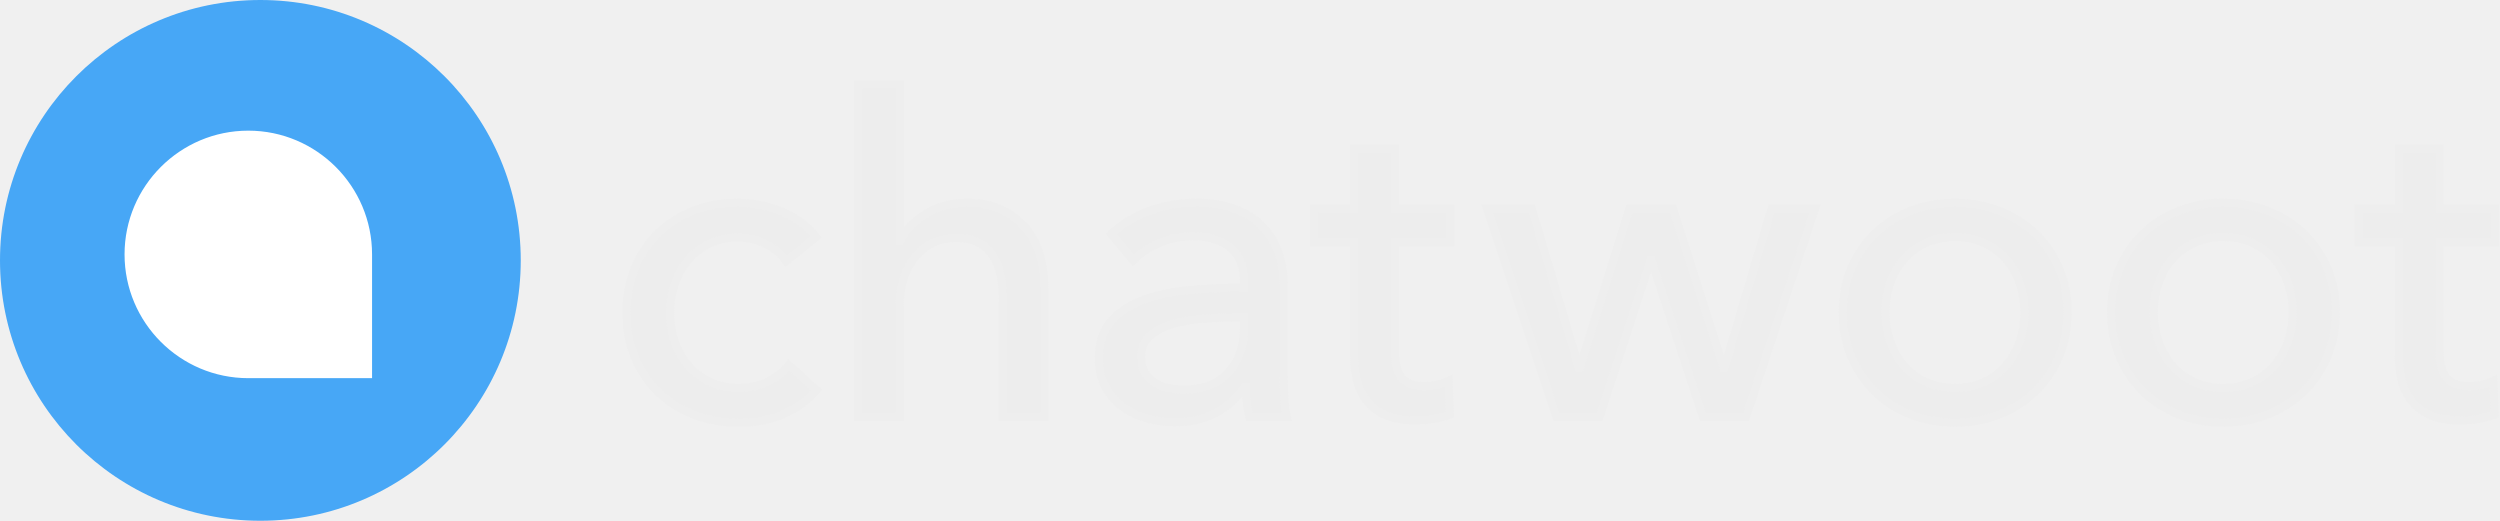
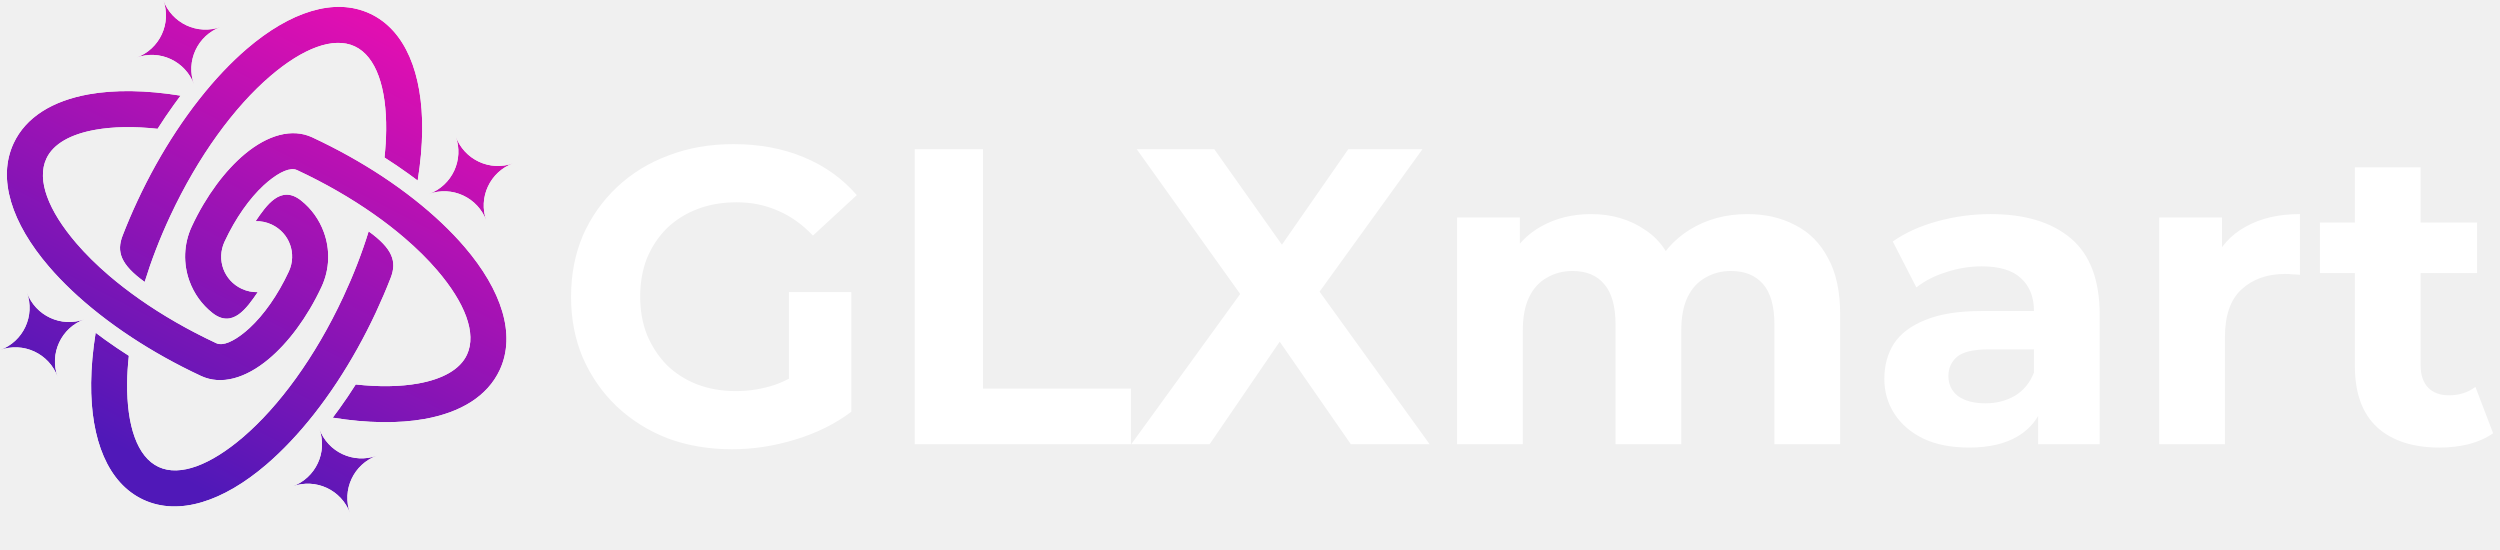
- <svg xmlns="http://www.w3.org/2000/svg" width="2458px" height="512px" viewBox="0 0 2458 512" version="1.1">
-   <g id="Page-1" stroke="none" stroke-width="1" fill="none" fill-rule="evenodd">
-     <g id="logo" fill-rule="nonzero">
-       <g id="woot-log">
-         <circle id="Oval" fill="#47A7F6" cx="256" cy="256" r="256" />
-         <path d="M362.808,368.808 L244.123,368.808 C178.699,368.808 125.457,315.562 125.457,250.122 C125.457,184.703 178.699,131.457 244.124,131.457 C309.565,131.457 362.808,184.703 362.808,250.122 L362.808,368.808 Z" id="Fill-1" stroke="#FFFFFF" stroke-width="6" fill="#FFFFFF" />
-       </g>
-       <path d="M772.982,256.848 C768.658,250.217 762.171,244.667 753.522,240.198 C744.872,235.73 735.647,233.495 725.844,233.495 C715.177,233.495 705.735,235.513 697.518,239.55 C689.302,243.586 682.31,248.992 676.544,255.767 C670.778,262.542 666.381,270.398 663.354,279.336 C660.327,288.273 658.813,297.643 658.813,307.446 C658.813,317.248 660.327,326.618 663.354,335.555 C666.381,344.493 670.778,352.349 676.544,359.124 C682.31,365.899 689.374,371.305 697.735,375.341 C706.095,379.378 715.609,381.396 726.277,381.396 C736.656,381.396 746.098,379.378 754.603,375.341 C763.108,371.305 770.099,365.827 775.577,358.908 L802.822,383.558 C794.173,393.649 783.361,401.505 770.387,407.127 C757.414,412.749 742.71,415.56 726.277,415.56 C710.42,415.56 695.789,412.965 682.382,407.776 C668.976,402.586 657.372,395.307 647.569,385.937 C637.767,376.567 630.055,365.251 624.433,351.989 C618.811,338.727 616,323.879 616,307.446 C616,291.3 618.739,276.597 624.217,263.335 C629.695,250.073 637.335,238.685 647.137,229.171 C656.939,219.657 668.544,212.305 681.95,207.115 C695.356,201.926 709.843,199.331 725.412,199.331 C739.827,199.331 754.17,202.214 768.441,207.98 C782.713,213.746 794.028,222.107 802.389,233.063 L772.982,256.848 Z M885.421,236.09 C890.322,225.999 898.683,217.35 910.504,210.143 C922.324,202.935 935.586,199.331 950.29,199.331 C963.552,199.331 974.94,201.565 984.454,206.034 C993.968,210.503 1001.896,216.485 1008.239,223.981 C1014.582,231.477 1019.267,240.27 1022.294,250.361 C1025.321,260.452 1026.835,271.263 1026.835,282.795 L1026.835,409.938 L986.184,409.938 L986.184,296.634 C986.184,288.273 985.535,280.345 984.238,272.849 C982.94,265.353 980.562,258.722 977.102,252.956 C973.643,247.19 968.958,242.577 963.047,239.117 C957.137,235.658 949.425,233.928 939.911,233.928 C923.766,233.928 910.504,240.054 900.125,252.307 C889.746,264.56 884.556,280.921 884.556,301.391 L884.556,409.938 L843.905,409.938 L843.905,83 L884.556,83 L884.556,236.09 L885.421,236.09 Z M1223.171,277.174 C1223.171,261.893 1218.558,250.577 1209.332,243.226 C1200.106,235.874 1187.853,232.198 1172.573,232.198 C1161.041,232.198 1150.157,234.432 1139.923,238.901 C1129.688,243.37 1121.111,249.064 1114.191,255.983 L1092.568,230.036 C1102.659,220.522 1114.984,213.026 1129.544,207.548 C1144.103,202.07 1159.743,199.331 1176.465,199.331 C1191.169,199.331 1203.926,201.421 1214.738,205.602 C1225.549,209.782 1234.415,215.476 1241.334,222.684 C1248.253,229.892 1253.443,238.396 1256.902,248.199 C1260.362,258.001 1262.092,268.524 1262.092,279.768 L1262.092,369.287 C1262.092,376.206 1262.308,383.486 1262.741,391.126 C1263.173,398.766 1263.966,405.037 1265.119,409.938 L1228.36,409.938 C1226.054,400.136 1224.9,390.333 1224.9,380.531 L1223.603,380.531 C1216.107,391.487 1206.665,399.991 1195.277,406.046 C1183.889,412.1 1170.411,415.128 1154.842,415.128 C1146.77,415.128 1138.337,414.046 1129.544,411.884 C1120.75,409.722 1112.75,406.19 1105.542,401.289 C1098.334,396.388 1092.352,389.901 1087.595,381.828 C1082.838,373.756 1080.46,363.809 1080.46,351.989 C1080.46,336.42 1084.64,324.095 1093.001,315.014 C1101.362,305.932 1112.317,299.013 1125.868,294.256 C1139.418,289.499 1154.698,286.399 1171.708,284.958 C1188.718,283.516 1205.872,282.795 1223.171,282.795 L1223.171,277.174 Z M1213.224,312.203 C1203.133,312.203 1192.682,312.635 1181.871,313.5 C1171.059,314.365 1161.257,316.095 1152.464,318.689 C1143.67,321.284 1136.391,325.176 1130.625,330.366 C1124.859,335.555 1121.976,342.475 1121.976,351.124 C1121.976,357.178 1123.201,362.224 1125.651,366.26 C1128.102,370.296 1131.345,373.612 1135.382,376.206 C1139.418,378.801 1143.887,380.603 1148.788,381.612 C1153.689,382.621 1158.734,383.126 1163.924,383.126 C1182.952,383.126 1197.584,377.432 1207.818,366.044 C1218.053,354.655 1223.171,340.312 1223.171,323.014 L1223.171,312.203 L1213.224,312.203 Z M1425.993,238.252 L1371.504,238.252 L1371.504,345.069 C1371.504,357.467 1373.81,366.332 1378.423,371.666 C1383.036,376.999 1390.388,379.666 1400.478,379.666 C1404.226,379.666 1408.263,379.234 1412.587,378.369 C1416.912,377.504 1420.804,376.206 1424.264,374.477 L1425.561,407.776 C1420.66,409.506 1415.254,410.875 1409.344,411.884 C1403.433,412.893 1397.307,413.398 1390.964,413.398 C1371.648,413.398 1356.872,408.064 1346.637,397.397 C1336.402,386.729 1331.285,370.729 1331.285,349.394 L1331.285,238.252 L1291.931,238.252 L1291.931,204.953 L1331.285,204.953 L1331.285,146.139 L1371.504,146.139 L1371.504,204.953 L1425.993,204.953 L1425.993,238.252 Z M1506.078,204.953 L1552.351,361.503 L1553.216,361.503 L1602.083,204.953 L1644.897,204.953 L1694.629,361.503 L1695.494,361.503 L1741.767,204.953 L1784.581,204.953 L1716.685,409.938 L1674.304,409.938 L1623.706,255.983 L1622.841,255.983 L1572.676,409.938 L1530.295,409.938 L1461.967,204.953 L1506.078,204.953 Z M2032.811,307.013 C2032.811,322.87 2030,337.429 2024.378,350.691 C2018.756,363.953 2010.972,375.413 2001.026,385.072 C1991.079,394.73 1979.331,402.226 1965.78,407.56 C1952.23,412.893 1937.671,415.56 1922.102,415.56 C1906.534,415.56 1891.974,412.893 1878.424,407.56 C1864.873,402.226 1853.197,394.73 1843.395,385.072 C1833.592,375.413 1825.88,363.953 1820.258,350.691 C1814.636,337.429 1811.825,322.87 1811.825,307.013 C1811.825,291.156 1814.636,276.669 1820.258,263.551 C1825.88,250.433 1833.592,239.117 1843.395,229.603 C1853.197,220.089 1864.873,212.665 1878.424,207.332 C1891.974,201.998 1906.534,199.331 1922.102,199.331 C1937.671,199.331 1952.23,201.998 1965.78,207.332 C1979.331,212.665 1991.079,220.089 2001.026,229.603 C2010.972,239.117 2018.756,250.433 2024.378,263.551 C2030,276.669 2032.811,291.156 2032.811,307.013 Z M1990.43,307.013 C1990.43,297.211 1988.917,287.841 1985.89,278.903 C1982.862,269.966 1978.466,262.11 1972.7,255.334 C1966.934,248.559 1959.798,243.154 1951.293,239.117 C1942.788,235.081 1933.058,233.063 1922.102,233.063 C1911.146,233.063 1901.416,235.081 1892.911,239.117 C1884.406,243.154 1877.271,248.559 1871.505,255.334 C1865.738,262.11 1861.342,269.966 1858.315,278.903 C1855.287,287.841 1853.774,297.211 1853.774,307.013 C1853.774,316.816 1855.287,326.185 1858.315,335.123 C1861.342,344.06 1865.738,351.989 1871.505,358.908 C1877.271,365.827 1884.406,371.305 1892.911,375.341 C1901.416,379.378 1911.146,381.396 1922.102,381.396 C1933.058,381.396 1942.788,379.378 1951.293,375.341 C1959.798,371.305 1966.934,365.827 1972.7,358.908 C1978.466,351.989 1982.862,344.06 1985.89,335.123 C1988.917,326.185 1990.43,316.816 1990.43,307.013 Z M2296.611,307.013 C2296.611,322.87 2293.8,337.429 2288.178,350.691 C2282.556,363.953 2274.771,375.413 2264.825,385.072 C2254.878,394.73 2243.13,402.226 2229.58,407.56 C2216.029,412.893 2201.47,415.56 2185.901,415.56 C2170.333,415.56 2155.774,412.893 2142.223,407.56 C2128.673,402.226 2116.996,394.73 2107.194,385.072 C2097.392,375.413 2089.68,363.953 2084.058,350.691 C2078.436,337.429 2075.625,322.87 2075.625,307.013 C2075.625,291.156 2078.436,276.669 2084.058,263.551 C2089.68,250.433 2097.392,239.117 2107.194,229.603 C2116.996,220.089 2128.673,212.665 2142.223,207.332 C2155.774,201.998 2170.333,199.331 2185.901,199.331 C2201.47,199.331 2216.029,201.998 2229.58,207.332 C2243.13,212.665 2254.878,220.089 2264.825,229.603 C2274.771,239.117 2282.556,250.433 2288.178,263.551 C2293.8,276.669 2296.611,291.156 2296.611,307.013 Z M2254.23,307.013 C2254.23,297.211 2252.716,287.841 2249.689,278.903 C2246.662,269.966 2242.265,262.11 2236.499,255.334 C2230.733,248.559 2223.597,243.154 2215.092,239.117 C2206.587,235.081 2196.857,233.063 2185.901,233.063 C2174.946,233.063 2165.215,235.081 2156.71,239.117 C2148.205,243.154 2141.07,248.559 2135.304,255.334 C2129.538,262.11 2125.141,269.966 2122.114,278.903 C2119.087,287.841 2117.573,297.211 2117.573,307.013 C2117.573,316.816 2119.087,326.185 2122.114,335.123 C2125.141,344.06 2129.538,351.989 2135.304,358.908 C2141.07,365.827 2148.205,371.305 2156.71,375.341 C2165.215,379.378 2174.946,381.396 2185.901,381.396 C2196.857,381.396 2206.587,379.378 2215.092,375.341 C2223.597,371.305 2230.733,365.827 2236.499,358.908 C2242.265,351.989 2246.662,344.06 2249.689,335.123 C2252.716,326.185 2254.23,316.816 2254.23,307.013 Z M2453.16,238.252 L2398.671,238.252 L2398.671,345.069 C2398.671,357.467 2400.977,366.332 2405.59,371.666 C2410.203,376.999 2417.554,379.666 2427.645,379.666 C2431.393,379.666 2435.429,379.234 2439.754,378.369 C2444.079,377.504 2447.971,376.206 2451.43,374.477 L2452.728,407.776 C2447.827,409.506 2442.421,410.875 2436.511,411.884 C2430.6,412.893 2424.474,413.398 2418.131,413.398 C2398.815,413.398 2384.039,408.064 2373.804,397.397 C2363.569,386.729 2358.452,370.729 2358.452,349.394 L2358.452,238.252 L2319.098,238.252 L2319.098,204.953 L2358.452,204.953 L2358.452,146.139 L2398.671,146.139 L2398.671,204.953 L2453.16,204.953 L2453.16,238.252 Z" id="chatwoot" stroke="#EEEEEE" stroke-width="8" fill="#EDEDED" />
-     </g>
+ <svg xmlns="http://www.w3.org/2000/svg" width="5932" height="1305" viewBox="0 0 5932 1305" fill="none">
+   <mask id="mask0_5_249" style="mask-type:luminance" maskUnits="userSpaceOnUse" x="0" y="0" width="1218" height="1218">
+     <path d="M343.257 669.029C358.972 618.273 379.077 565.889 403.64 513.222C470.395 370.086 556.333 253.496 641.351 180.654C718.015 115.032 790.858 86.292 841.684 110.006C892.511 133.721 917.358 207.979 916.296 308.853C916.084 329.595 914.739 351.256 912.332 373.767C932.011 386.297 950.983 399.181 969.176 412.277C976.609 417.586 983.9 423.037 991.05 428.417C997.845 386.651 1001.38 346.726 1001.81 309.491C1003.15 174.566 961.955 71.426 877.928 32.28C793.902 -6.937 688.496 27.82 585.923 115.599C547.767 148.303 509.612 188.583 472.943 235.233C454.113 259.089 435.708 284.714 417.869 311.756C384.74 362.016 353.663 417.515 325.914 476.978C313.172 504.303 301.562 531.627 291.015 558.81C276.149 597.037 285.776 627.476 343.257 669.029ZM874.743 548.971C859.098 599.727 838.924 652.04 814.36 704.707C747.605 847.914 661.667 964.504 576.649 1037.28C499.985 1102.9 427.213 1131.64 376.316 1107.92C325.489 1084.28 300.713 1009.95 301.704 909.076C301.916 888.405 303.261 866.744 305.739 844.233C286.059 831.703 267.088 818.819 248.824 805.723C241.391 800.343 234.1 794.963 226.95 789.513C220.225 831.349 216.615 871.203 216.261 908.439C214.916 1043.43 256.045 1146.5 340.072 1185.72C424.098 1224.87 529.574 1190.18 632.077 1102.33C670.233 1069.63 708.388 1029.35 745.128 982.767C763.887 958.841 782.363 933.286 800.131 906.244C833.26 855.913 864.337 800.485 892.086 741.022C904.828 713.627 916.509 686.302 927.056 659.19C941.851 620.893 932.224 590.453 874.743 548.971ZM886.636 507.984C912.828 526.318 937.179 545.219 959.548 564.403C989.209 589.745 1015.26 615.583 1037.35 641.351C1102.97 717.945 1131.71 790.787 1107.99 841.684C1091.64 876.725 1050.23 899.519 992.324 909.925C949.78 917.57 899.519 918.349 844.091 912.261C831.491 932.153 818.465 951.337 805.299 969.671C800.06 976.892 794.822 984.041 789.513 991.05C871.133 1004.22 945.745 1005.28 1007.61 994.164C1093.2 978.803 1156.7 940.152 1185.72 877.928C1224.94 793.902 1190.18 688.426 1102.4 585.923C1069.7 547.767 1029.42 509.612 982.838 472.943C958.911 454.113 933.286 435.637 906.244 417.798C855.913 384.669 800.485 353.663 741.022 325.914C692.956 303.474 635.263 320.251 580.897 365.485C534.742 403.923 489.154 464.236 455.104 537.22C435.354 579.622 434.717 626.131 449.583 667.047C460.201 696.283 478.748 722.546 503.878 742.438C552.085 780.522 585.852 730.616 611.619 693.168C598.877 693.522 585.852 690.974 573.464 685.169C552.298 675.33 537.22 657.915 529.858 637.811C522.566 617.707 522.991 594.63 532.831 573.464C559.094 517.116 592.223 470.819 625.565 439.955C628.892 436.911 632.219 434.009 635.475 431.248C664.003 407.534 689.346 396.42 704.778 403.64C771.815 434.858 832.977 470.324 886.636 507.984ZM323.578 136.765C379.006 116.59 440.238 145.189 460.413 200.546C440.238 145.189 468.766 83.885 524.194 63.781C468.766 83.885 407.534 55.357 387.359 -5.31971e-05C407.534 55.357 379.006 116.59 323.578 136.765ZM136.836 894.422C116.661 838.994 145.189 777.762 200.546 757.587C145.189 777.762 83.956 749.234 63.781 693.806C83.956 749.234 55.357 810.466 0 830.641C55.357 810.466 116.661 838.994 136.836 894.422ZM894.493 1081.16C839.065 1101.34 777.832 1072.81 757.657 1017.45C777.832 1072.81 749.234 1134.04 693.876 1154.22C749.234 1134.04 810.466 1162.57 830.641 1218C810.466 1162.57 839.065 1101.34 894.493 1081.16ZM1081.24 323.507C1101.41 378.935 1072.81 440.168 1017.45 460.343C1072.81 440.168 1134.04 468.766 1154.22 524.124C1134.04 468.766 1162.64 407.534 1218 387.359C1162.64 407.534 1101.41 378.935 1081.24 323.507ZM331.435 710.016C305.243 691.611 280.821 672.781 258.452 653.597C228.862 628.255 202.74 602.346 180.725 576.649C115.103 499.985 86.363 427.142 110.077 376.316C126.359 341.275 167.771 318.481 225.747 308.075C268.291 300.43 318.552 299.651 373.909 305.668C386.58 285.776 399.535 266.663 412.772 248.329C417.94 241.037 423.178 233.958 428.487 226.95C346.938 213.713 272.256 212.651 210.386 223.765C124.801 239.197 61.303 277.848 32.28 340.072C-6.867 424.098 27.82 529.504 115.67 632.077C148.304 670.233 188.583 708.388 235.233 745.057C259.159 763.887 284.714 782.292 311.827 800.131C362.087 833.26 417.515 864.337 476.978 892.086C525.115 914.526 582.737 897.749 637.103 852.444C683.329 814.006 728.846 753.764 762.896 680.78C782.646 638.378 783.354 591.869 768.417 550.953C757.799 521.717 739.323 495.383 714.193 475.562C665.915 437.478 632.148 487.313 606.452 524.832C619.123 524.478 632.148 526.955 644.536 532.76C665.702 542.67 680.851 560.014 688.142 580.118C695.505 600.293 695.08 623.299 685.169 644.465C658.906 700.814 625.848 747.11 592.435 778.045C589.179 781.089 585.852 783.991 582.525 786.752C554.068 810.466 528.725 821.509 513.293 814.36C446.256 783.071 385.023 747.605 331.435 710.016Z" fill="white" />
+   </mask>
+   <g mask="url(#mask0_5_249)">
+     <path d="M343.257 669.029C358.972 618.273 379.077 565.889 403.64 513.222C470.395 370.086 556.333 253.496 641.351 180.654C718.015 115.032 790.858 86.292 841.684 110.006C892.511 133.721 917.358 207.979 916.296 308.853C916.084 329.595 914.739 351.256 912.332 373.767C932.011 386.297 950.983 399.181 969.176 412.277C976.609 417.586 983.9 423.037 991.05 428.417C997.845 386.651 1001.38 346.726 1001.81 309.491C1003.15 174.566 961.955 71.426 877.928 32.28C793.902 -6.937 688.496 27.82 585.923 115.599C547.767 148.303 509.612 188.583 472.943 235.233C454.113 259.089 435.708 284.714 417.869 311.756C384.74 362.016 353.663 417.515 325.914 476.978C313.172 504.303 301.562 531.627 291.015 558.81C276.149 597.037 285.776 627.476 343.257 669.029ZM874.743 548.971C859.098 599.727 838.924 652.04 814.36 704.707C747.605 847.914 661.667 964.504 576.649 1037.28C499.985 1102.9 427.213 1131.64 376.316 1107.92C325.489 1084.28 300.713 1009.95 301.704 909.076C301.916 888.405 303.261 866.744 305.739 844.233C286.059 831.703 267.088 818.819 248.824 805.723C241.391 800.343 234.1 794.963 226.95 789.513C220.225 831.349 216.615 871.203 216.261 908.439C214.916 1043.43 256.045 1146.5 340.072 1185.72C424.098 1224.87 529.574 1190.18 632.077 1102.33C670.233 1069.63 708.388 1029.35 745.128 982.767C763.887 958.841 782.363 933.286 800.131 906.244C833.26 855.913 864.337 800.485 892.086 741.022C904.828 713.627 916.509 686.302 927.056 659.19C941.851 620.893 932.224 590.453 874.743 548.971ZM886.636 507.984C912.828 526.318 937.179 545.219 959.548 564.403C989.209 589.745 1015.26 615.583 1037.35 641.351C1102.97 717.945 1131.71 790.787 1107.99 841.684C1091.64 876.725 1050.23 899.519 992.324 909.925C949.78 917.57 899.519 918.349 844.091 912.261C831.491 932.153 818.465 951.337 805.299 969.671C800.06 976.892 794.822 984.041 789.513 991.05C871.133 1004.22 945.745 1005.28 1007.61 994.164C1093.2 978.803 1156.7 940.152 1185.72 877.928C1224.94 793.902 1190.18 688.426 1102.4 585.923C1069.7 547.767 1029.42 509.612 982.838 472.943C958.911 454.113 933.286 435.637 906.244 417.798C855.913 384.669 800.485 353.663 741.022 325.914C692.956 303.474 635.263 320.251 580.897 365.485C534.742 403.923 489.154 464.236 455.104 537.22C435.354 579.622 434.717 626.131 449.583 667.047C460.201 696.283 478.748 722.546 503.878 742.438C552.085 780.522 585.852 730.616 611.619 693.168C598.877 693.522 585.852 690.974 573.464 685.169C552.298 675.33 537.22 657.915 529.858 637.811C522.566 617.707 522.991 594.63 532.831 573.464C559.094 517.116 592.223 470.819 625.565 439.955C628.892 436.911 632.219 434.009 635.475 431.248C664.003 407.534 689.346 396.42 704.778 403.64C771.815 434.858 832.977 470.324 886.636 507.984ZM323.578 136.765C379.006 116.59 440.238 145.189 460.413 200.546C440.238 145.189 468.766 83.885 524.194 63.781C468.766 83.885 407.534 55.357 387.359 -5.31971e-05C407.534 55.357 379.006 116.59 323.578 136.765ZM136.836 894.422C116.661 838.994 145.189 777.762 200.546 757.587C145.189 777.762 83.956 749.234 63.781 693.806C83.956 749.234 55.357 810.466 0 830.641C55.357 810.466 116.661 838.994 136.836 894.422ZM894.493 1081.16C839.065 1101.34 777.832 1072.81 757.657 1017.45C777.832 1072.81 749.234 1134.04 693.876 1154.22C749.234 1134.04 810.466 1162.57 830.641 1218C810.466 1162.57 839.065 1101.34 894.493 1081.16ZM1081.24 323.507C1101.41 378.935 1072.81 440.168 1017.45 460.343C1072.81 440.168 1134.04 468.766 1154.22 524.124C1134.04 468.766 1162.64 407.534 1218 387.359C1162.64 407.534 1101.41 378.935 1081.24 323.507ZM331.435 710.016C305.243 691.611 280.821 672.781 258.452 653.597C228.862 628.255 202.74 602.346 180.725 576.649C115.103 499.985 86.363 427.142 110.077 376.316C126.359 341.275 167.771 318.481 225.747 308.075C268.291 300.43 318.552 299.651 373.909 305.668C386.58 285.776 399.535 266.663 412.772 248.329C417.94 241.037 423.178 233.958 428.487 226.95C346.938 213.713 272.256 212.651 210.386 223.765C124.801 239.197 61.303 277.848 32.28 340.072C-6.867 424.098 27.82 529.504 115.67 632.077C148.304 670.233 188.583 708.388 235.233 745.057C259.159 763.887 284.714 782.292 311.827 800.131C362.087 833.26 417.515 864.337 476.978 892.086C525.115 914.526 582.737 897.749 637.103 852.444C683.329 814.006 728.846 753.764 762.896 680.78C782.646 638.378 783.354 591.869 768.417 550.953C757.799 521.717 739.323 495.383 714.193 475.562C665.915 437.478 632.148 487.313 606.452 524.832C619.123 524.478 632.148 526.955 644.536 532.76C665.702 542.67 680.851 560.014 688.142 580.118C695.505 600.293 695.08 623.299 685.169 644.465C658.906 700.814 625.848 747.11 592.435 778.045C589.179 781.089 585.852 783.991 582.525 786.752C554.068 810.466 528.725 821.509 513.293 814.36C446.256 783.071 385.023 747.605 331.435 710.016Z" fill="url(#paint0_linear_5_249)" />
  </g>
+   <path d="M1737 1066C1681.67 1066 1630.67 1057.33 1584 1040C1538 1022 1497.67 996.667 1463 964C1429 931.333 1402.33 893 1383 849C1364.33 805 1355 756.667 1355 704C1355 651.333 1364.33 603 1383 559C1402.33 515 1429.33 476.667 1464 444C1498.67 411.333 1539.33 386.333 1586 369C1632.67 351 1684 342 1740 342C1802 342 1857.67 352.333 1907 373C1957 393.667 1999 423.667 2033 463L1929 559C1903.67 532.333 1876 512.667 1846 500C1816 486.667 1783.33 480 1748 480C1714 480 1683 485.333 1655 496C1627 506.667 1602.67 522 1582 542C1562 562 1546.33 585.667 1535 613C1524.33 640.333 1519 670.667 1519 704C1519 736.667 1524.33 766.667 1535 794C1546.33 821.333 1562 845.333 1582 866C1602.67 886 1626.67 901.333 1654 912C1682 922.667 1712.67 928 1746 928C1778 928 1809 923 1839 913C1869.67 902.333 1899.33 884.667 1928 860L2020 977C1982 1005.67 1937.67 1027.67 1887 1043C1837 1058.33 1787 1066 1737 1066ZM1872 956V693H2020V977L1872 956ZM2170.48 1054V354H2332.48V922H2683.48V1054H2170.48ZM2684.23 1054L2985.23 639V757L2697.23 354H2881.23L3080.23 635L3003.23 636L3199.23 354H3375.23L3089.23 750V634L3392.23 1054H3205.23L2999.23 757H3073.23L2870.23 1054H2684.23ZM4146.34 508C4189 508 4226.67 516.667 4259.34 534C4292.67 550.667 4318.67 576.667 4337.34 612C4356.67 646.667 4366.34 691.333 4366.34 746V1054H4210.34V770C4210.34 726.667 4201.34 694.667 4183.34 674C4165.34 653.333 4140 643 4107.34 643C4084.67 643 4064.34 648.333 4046.34 659C4028.34 669 4014.34 684.333 4004.34 705C3994.34 725.667 3989.34 752 3989.34 784V1054H3833.34V770C3833.34 726.667 3824.34 694.667 3806.34 674C3789 653.333 3764 643 3731.34 643C3708.67 643 3688.34 648.333 3670.34 659C3652.34 669 3638.34 684.333 3628.34 705C3618.34 725.667 3613.34 752 3613.34 784V1054H3457.34V516H3606.34V663L3578.34 620C3597 583.333 3623.34 555.667 3657.34 537C3692 517.667 3731.34 508 3775.34 508C3824.67 508 3867.67 520.667 3904.34 546C3941.67 570.667 3966.34 608.667 3978.34 660L3923.34 645C3941.34 603 3970 569.667 4009.34 545C4049.34 520.333 4095 508 4146.34 508ZM4836.16 1054V949L4826.16 926V738C4826.16 704.667 4815.83 678.667 4795.16 660C4775.16 641.333 4744.16 632 4702.16 632C4673.5 632 4645.16 636.667 4617.16 646C4589.83 654.667 4566.5 666.667 4547.16 682L4491.16 573C4520.5 552.333 4555.83 536.333 4597.16 525C4638.5 513.667 4680.5 508 4723.16 508C4805.16 508 4868.83 527.333 4914.16 566C4959.5 604.667 4982.16 665 4982.16 747V1054H4836.16ZM4672.16 1062C4630.16 1062 4594.16 1055 4564.16 1041C4534.16 1026.33 4511.16 1006.67 4495.16 982C4479.16 957.333 4471.16 929.667 4471.16 899C4471.16 867 4478.83 839 4494.16 815C4510.16 791 4535.16 772.333 4569.16 759C4603.16 745 4647.5 738 4702.16 738H4845.16V829H4719.16C4682.5 829 4657.16 835 4643.16 847C4629.83 859 4623.16 874 4623.16 892C4623.16 912 4630.83 928 4646.16 940C4662.16 951.333 4683.83 957 4711.16 957C4737.16 957 4760.5 951 4781.16 939C4801.83 926.333 4816.83 908 4826.16 884L4850.16 956C4838.83 990.667 4818.16 1017 4788.16 1035C4758.16 1053 4719.5 1062 4672.16 1062ZM5123.35 1054V516H5272.35V668L5251.35 624C5267.35 586 5293.02 557.333 5328.35 538C5363.68 518 5406.68 508 5457.35 508V652C5450.68 651.333 5444.68 651 5439.35 651C5434.02 650.333 5428.35 650 5422.35 650C5379.68 650 5345.02 662.333 5318.35 687C5292.35 711 5279.35 748.667 5279.35 800V1054H5123.35ZM5788.66 1062C5725.33 1062 5676 1046 5640.66 1014C5605.33 981.333 5587.66 933 5587.66 869V397H5743.66V867C5743.66 889.667 5749.66 907.333 5761.66 920C5773.66 932 5790 938 5810.66 938C5835.33 938 5856.33 931.333 5873.66 918L5915.66 1028C5899.66 1039.33 5880.33 1048 5857.66 1054C5835.66 1059.33 5812.66 1062 5788.66 1062ZM5504.66 648V528H5877.66V648H5504.66Z" fill="white" />
+   <defs>
+     <linearGradient id="paint0_linear_5_249" x1="918.781" y1="11.001" x2="356.084" y2="1097.21" gradientUnits="userSpaceOnUse">
+       <stop stop-color="#E80EB1" />
+       <stop offset="1" stop-color="#5018B8" />
+     </linearGradient>
+   </defs>
</svg>
